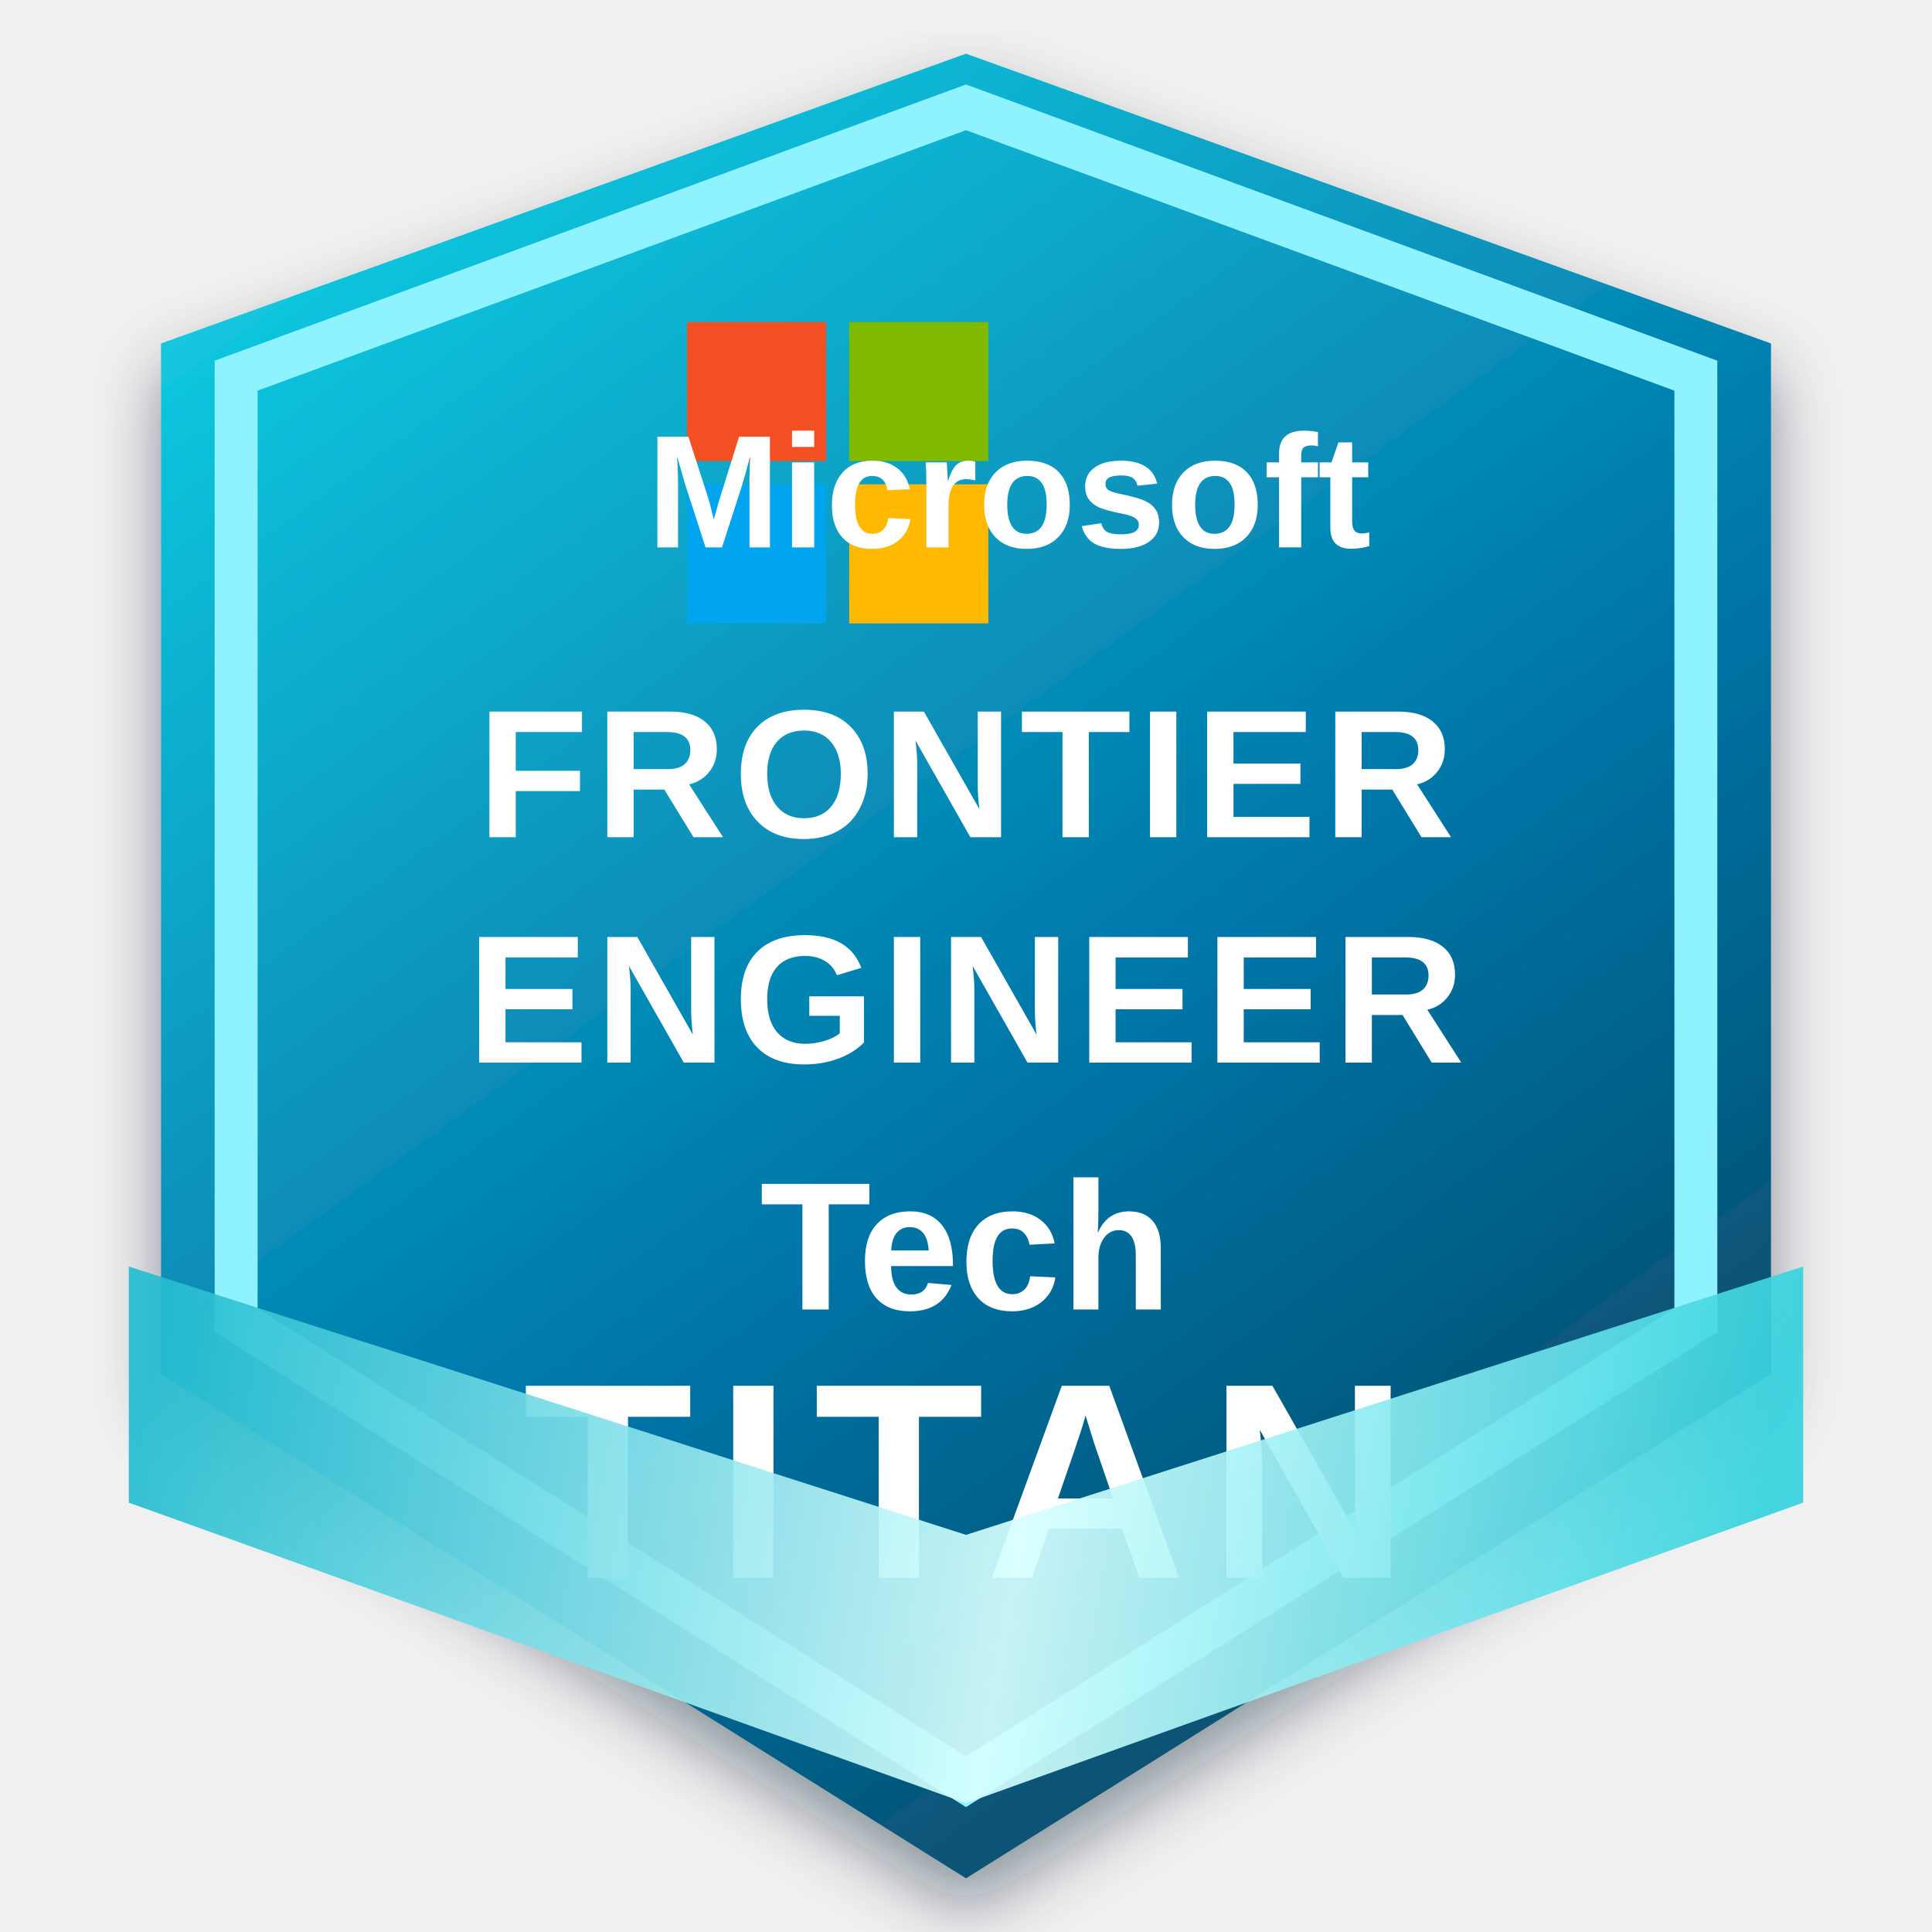
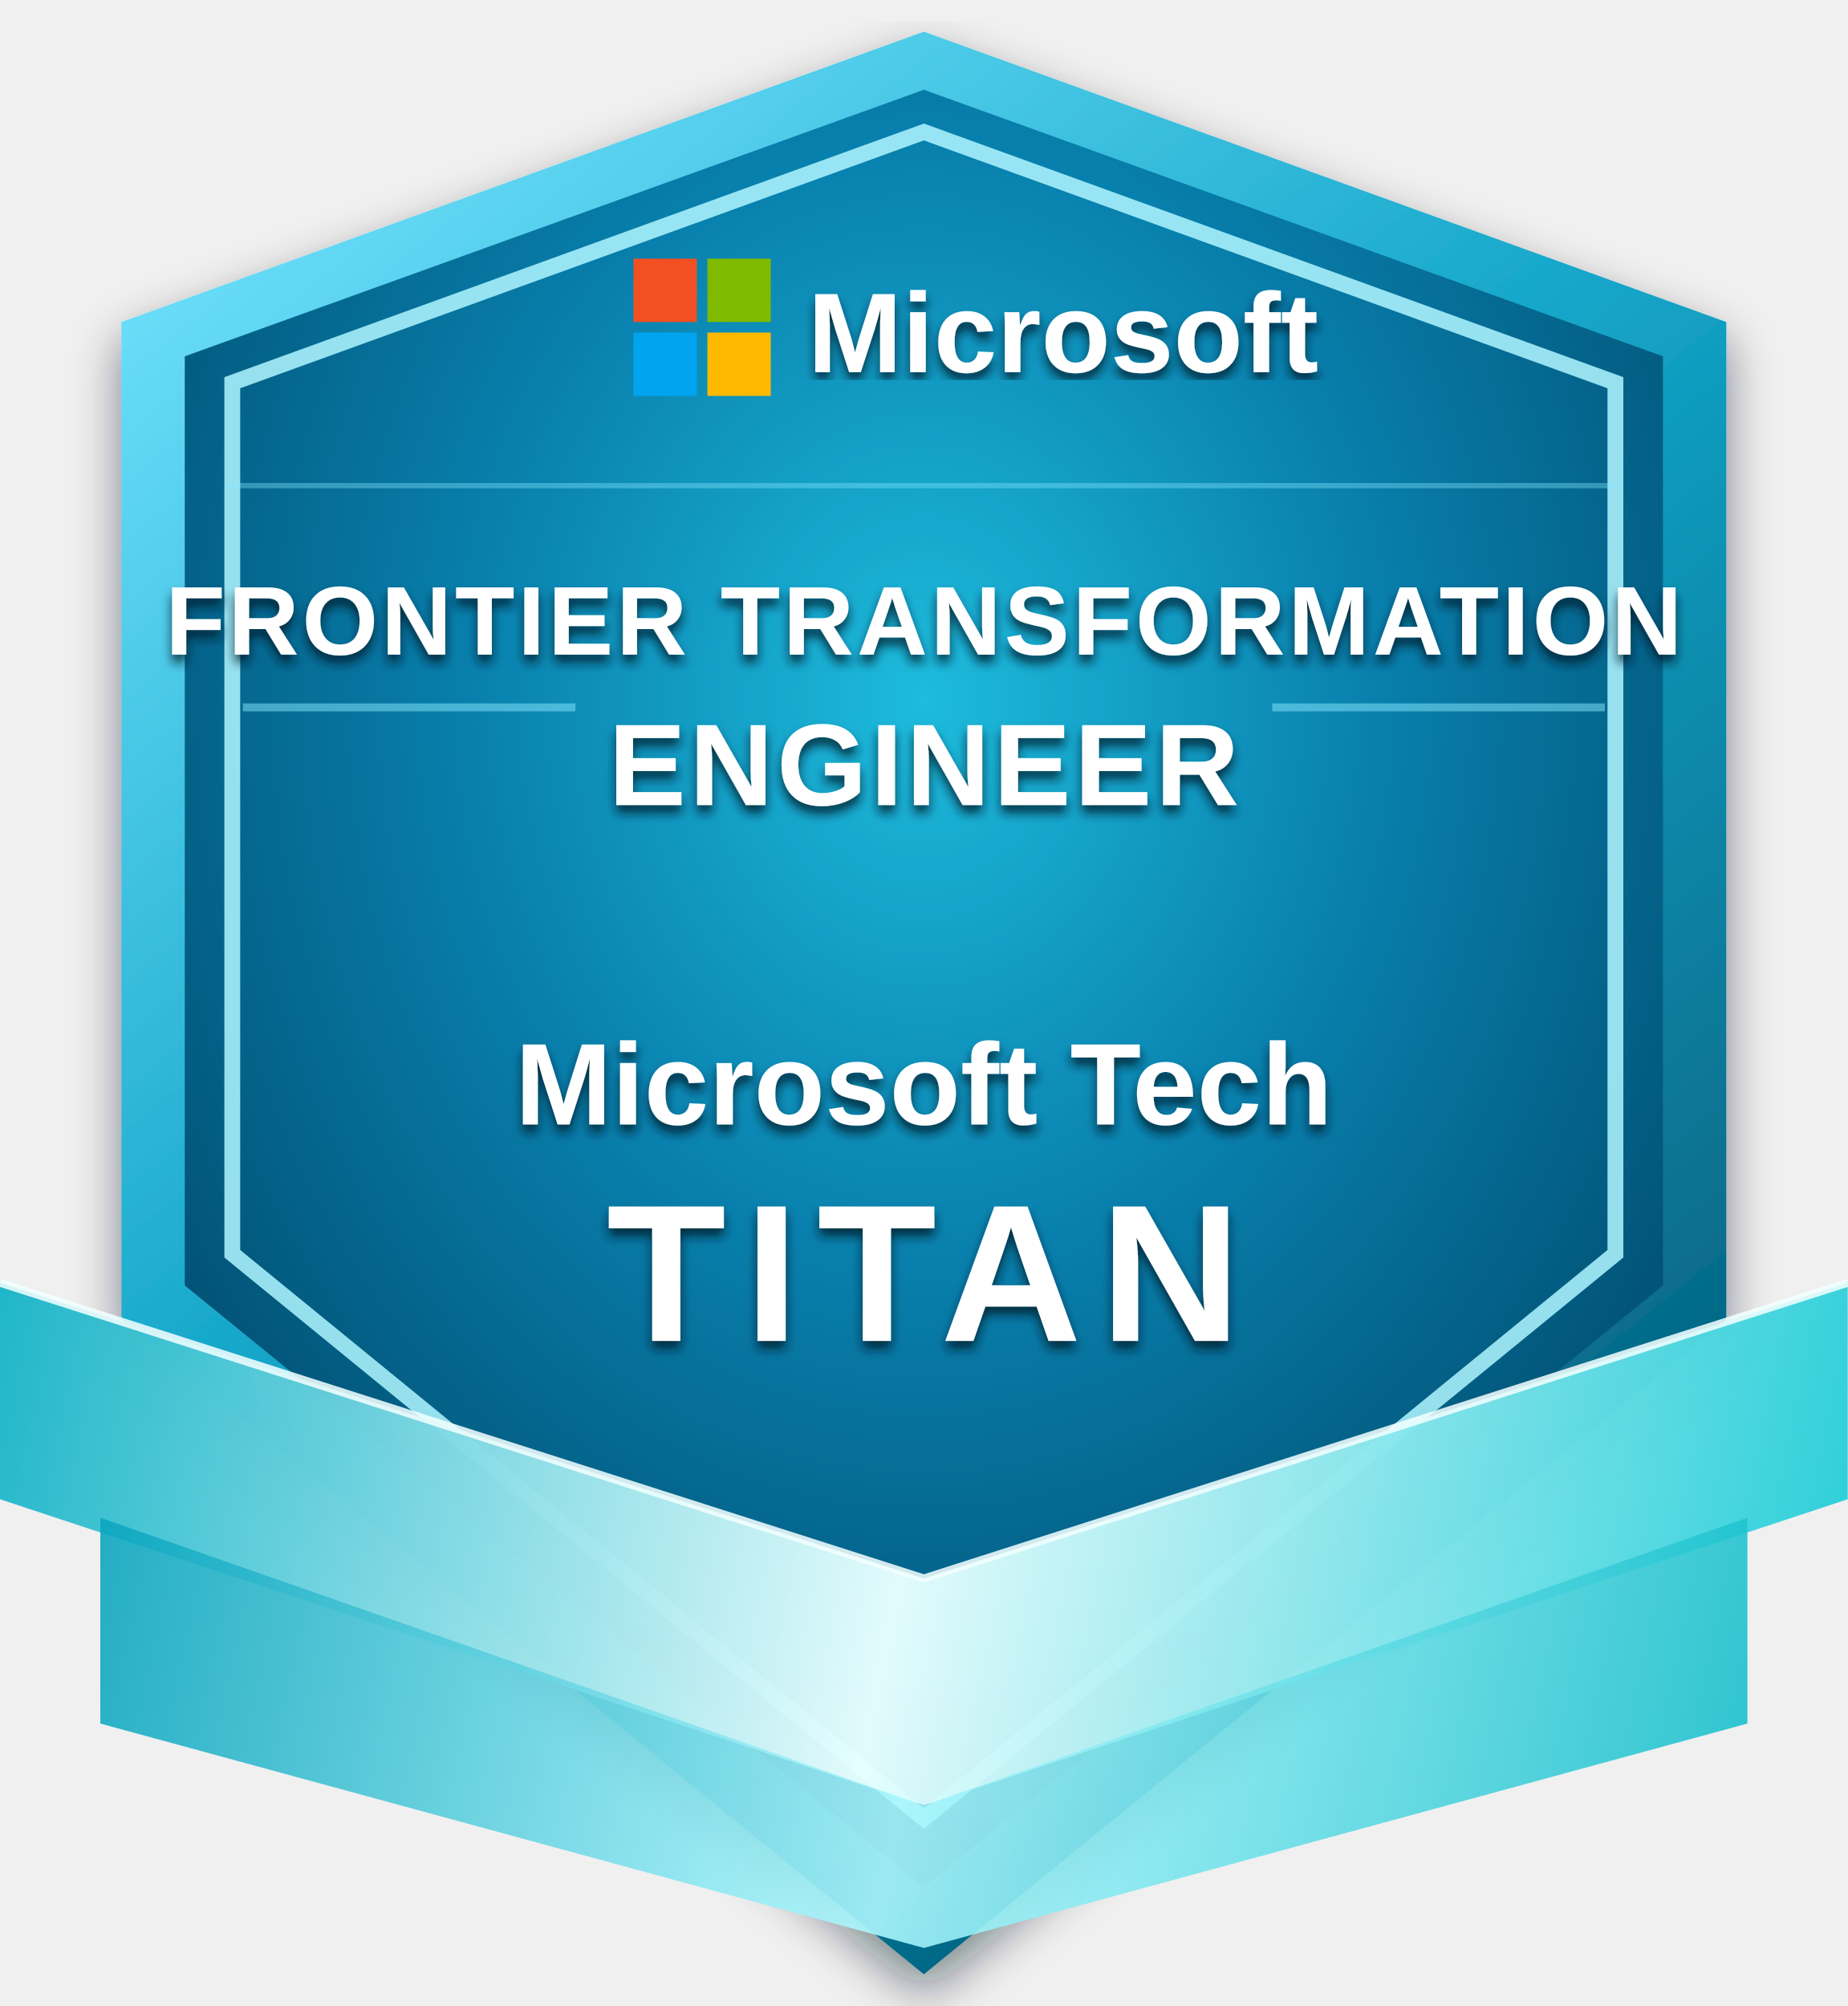
- <svg xmlns="http://www.w3.org/2000/svg" viewBox="0 0 180 180" role="img" aria-labelledby="title desc">
+ <svg xmlns="http://www.w3.org/2000/svg" width="700" height="760" viewBox="0 0 700 760" role="img" aria-labelledby="title desc">
  <defs>
-     <linearGradient id="badge" x1="35" y1="18" x2="145" y2="170" gradientUnits="userSpaceOnUse">
-       <stop offset="0" stop-color="#12c7df" />
-       <stop offset="0.55" stop-color="#0275a8" />
-       <stop offset="1" stop-color="#0a425b" />
+     <radialGradient id="badgeGlow" cx="50%" cy="34%" r="68%">
+       <stop offset="0" stop-color="#1dbbdd" />
+       <stop offset="0.46" stop-color="#087fac" />
+       <stop offset="1" stop-color="#004768" />
+     </radialGradient>
+     <linearGradient id="border" x1="78" y1="34" x2="620" y2="710" gradientUnits="userSpaceOnUse">
+       <stop offset="0" stop-color="#75e4ff" />
+       <stop offset="0.45" stop-color="#13a5c8" />
+       <stop offset="1" stop-color="#00506d" />
    </linearGradient>
-     <linearGradient id="ribbon" x1="16" y1="116" x2="164" y2="142" gradientUnits="userSpaceOnUse">
-       <stop offset="0" stop-color="#24bdd0" />
-       <stop offset="0.55" stop-color="#d7ffff" />
-       <stop offset="1" stop-color="#35d3df" />
+     <linearGradient id="ribbonTop" x1="0" y1="480" x2="700" y2="620" gradientUnits="userSpaceOnUse">
+       <stop offset="0" stop-color="#19b4c8" />
+       <stop offset="0.5" stop-color="#e8ffff" />
+       <stop offset="1" stop-color="#25cdd8" />
    </linearGradient>
-     <filter id="soft" x="-20%" y="-20%" width="140%" height="140%">
-       <feDropShadow dx="0" dy="3" stdDeviation="3" flood-color="#001c29" flood-opacity="0.42" />
+     <linearGradient id="ribbonBottom" x1="35" y1="575" x2="665" y2="710" gradientUnits="userSpaceOnUse">
+       <stop offset="0" stop-color="#07a4bd" />
+       <stop offset="0.5" stop-color="#aef9ff" />
+       <stop offset="1" stop-color="#10bdca" />
+     </linearGradient>
+     <filter id="shadow" x="-12%" y="-12%" width="124%" height="124%">
+       <feDropShadow dx="0" dy="8" stdDeviation="9" flood-color="#001523" flood-opacity="0.48" />
+     </filter>
+     <filter id="textShadow" x="-8%" y="-8%" width="116%" height="116%">
+       <feDropShadow dx="0" dy="3" stdDeviation="2" flood-color="#001426" flood-opacity="0.8" />
    </filter>
  </defs>
-   <path d="M90 5 165 32v96l-75 47-75-47V32Z" fill="url(#badge)" filter="url(#soft)" />
-   <path d="M90 10 158 35v88l-68 43-68-43V35Z" fill="none" stroke="#8ff2ff" stroke-width="4" />
-   <g transform="translate(64 30) scale(.72)">
-     <rect width="18" height="18" fill="#f25022" />
-     <rect x="21" width="18" height="18" fill="#7fba00" />
-     <rect y="21" width="18" height="18" fill="#00a4ef" />
-     <rect x="21" y="21" width="18" height="18" fill="#ffb900" />
+   <path d="M350 12 654 122v378L350 748 46 500V122Z" fill="url(#border)" filter="url(#shadow)" />
+   <path d="M350 34 630 135v352L350 715 70 487V135Z" fill="url(#badgeGlow)" />
+   <path d="M350 50 612 145v330L350 689 88 475V145Z" fill="none" stroke="#aef5ff" stroke-width="6" opacity="0.86" />
+   <path d="M86 184h528" stroke="#8aeaff" stroke-width="2" opacity="0.38" />
+   <path d="M92 268h126M482 268h126" stroke="#8aeaff" stroke-width="3" opacity="0.5" />
+   <g transform="translate(240 98)">
+     <rect width="24" height="24" fill="#f25022" />
+     <rect x="28" width="24" height="24" fill="#7fba00" />
+     <rect y="28" width="24" height="24" fill="#00a4ef" />
+     <rect x="28" y="28" width="24" height="24" fill="#ffb900" />
+     <text x="66" y="43" fill="#ffffff" font-family="Segoe UI, Arial, sans-serif" font-size="43" font-weight="700" filter="url(#textShadow)">Microsoft</text>
  </g>
-   <text x="94" y="51" text-anchor="middle" fill="#fff" font-family="Arial, Helvetica, sans-serif" font-size="15" font-weight="700">Microsoft</text>
-   <text x="90" y="78" text-anchor="middle" fill="#fff" font-family="Arial, Helvetica, sans-serif" font-size="17" font-weight="800" letter-spacing=".6">FRONTIER</text>
-   <text x="90" y="99" text-anchor="middle" fill="#fff" font-family="Arial, Helvetica, sans-serif" font-size="17" font-weight="800" letter-spacing=".6">ENGINEER</text>
-   <text x="90" y="122" text-anchor="middle" fill="#fff" font-family="Arial, Helvetica, sans-serif" font-size="17" font-weight="700">Tech</text>
-   <text x="90" y="147" text-anchor="middle" fill="#fff" font-family="Arial, Helvetica, sans-serif" font-size="26" font-weight="900" letter-spacing="2">TITAN</text>
-   <path d="M12 118 90 143l78-25v22l-78 28-78-28Z" fill="url(#ribbon)" opacity=".92" />
+   <g fill="#ffffff" font-family="Segoe UI, Arial, sans-serif" text-anchor="middle" filter="url(#textShadow)">
+     <text x="350" y="248" font-size="37" font-weight="800" letter-spacing="1.2">FRONTIER TRANSFORMATION</text>
+     <text x="350" y="305" font-size="44" font-weight="800" letter-spacing="1.3">ENGINEER</text>
+     <text x="350" y="426" font-size="44" font-weight="700">Microsoft Tech</text>
+     <text x="350" y="508" font-size="74" font-weight="900" letter-spacing="7">TITAN</text>
+   </g>
+   <path d="M0 486 350 598 700 486v82L350 684 0 568Z" fill="url(#ribbonTop)" opacity="0.97" />
+   <path d="M38 575 350 684 662 575v78L350 738 38 653Z" fill="url(#ribbonBottom)" opacity="0.88" />
+   <path d="M0 486 350 598 700 486" fill="none" stroke="#f2ffff" stroke-width="3" opacity="0.86" />
</svg>
